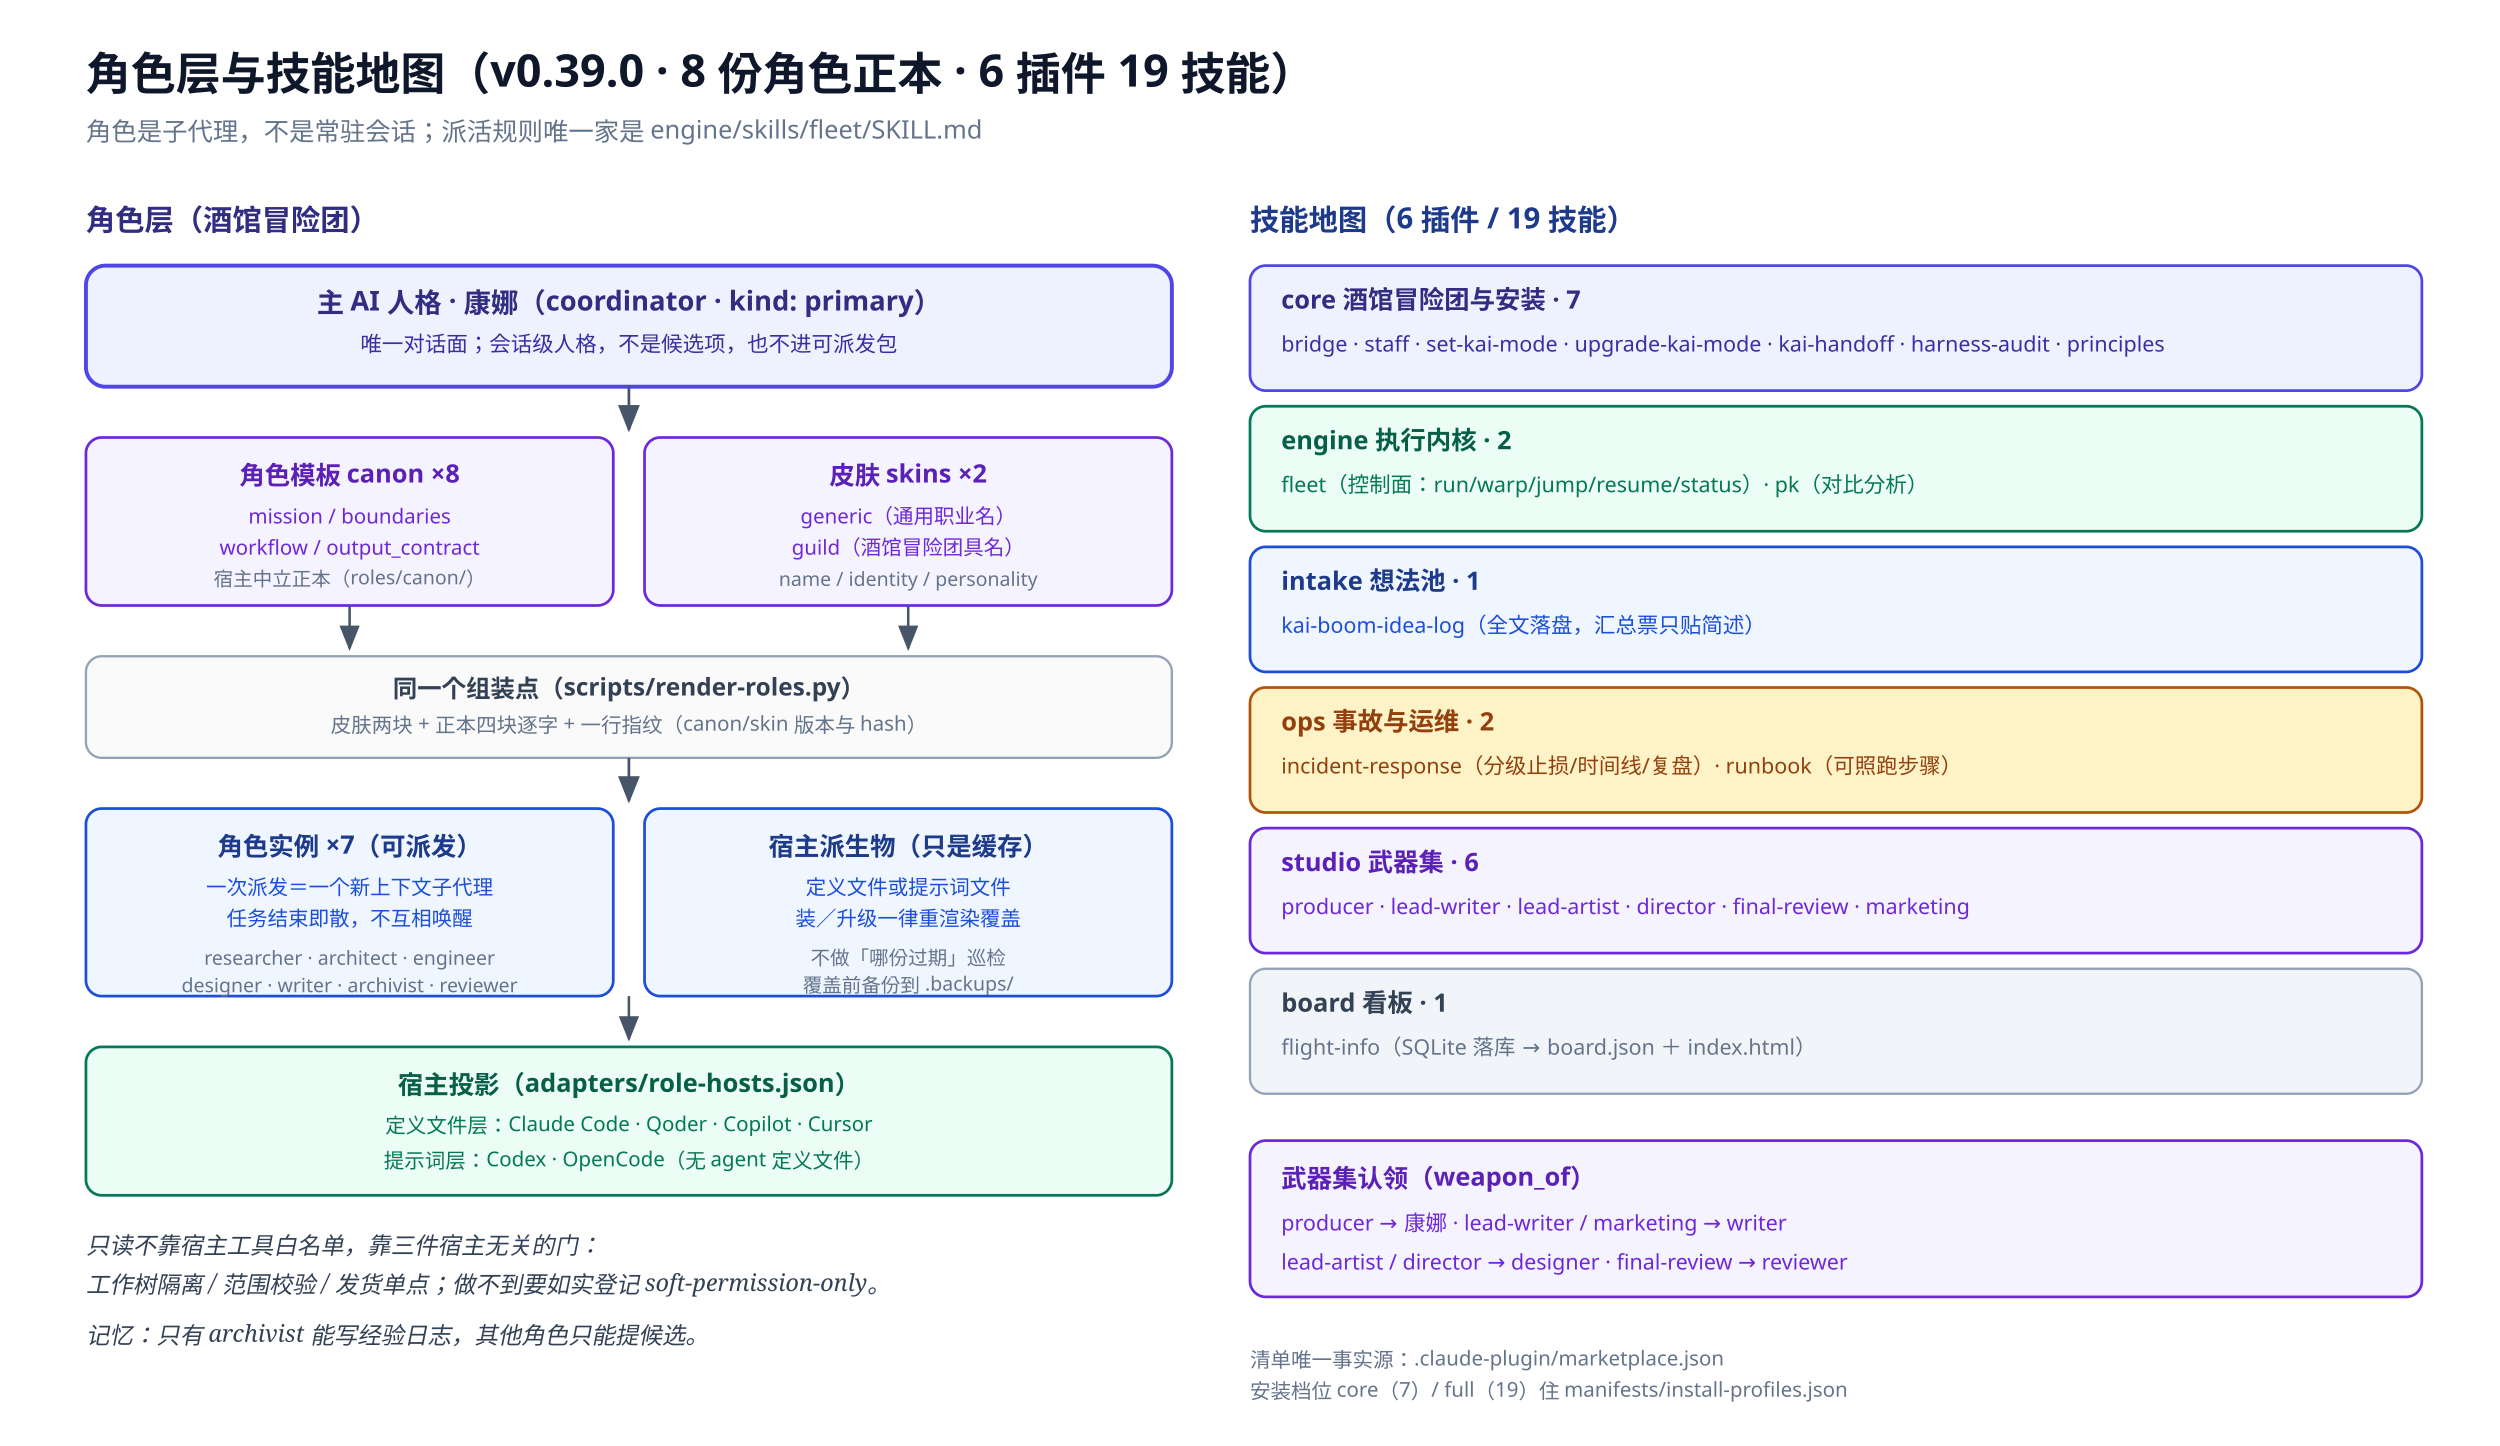
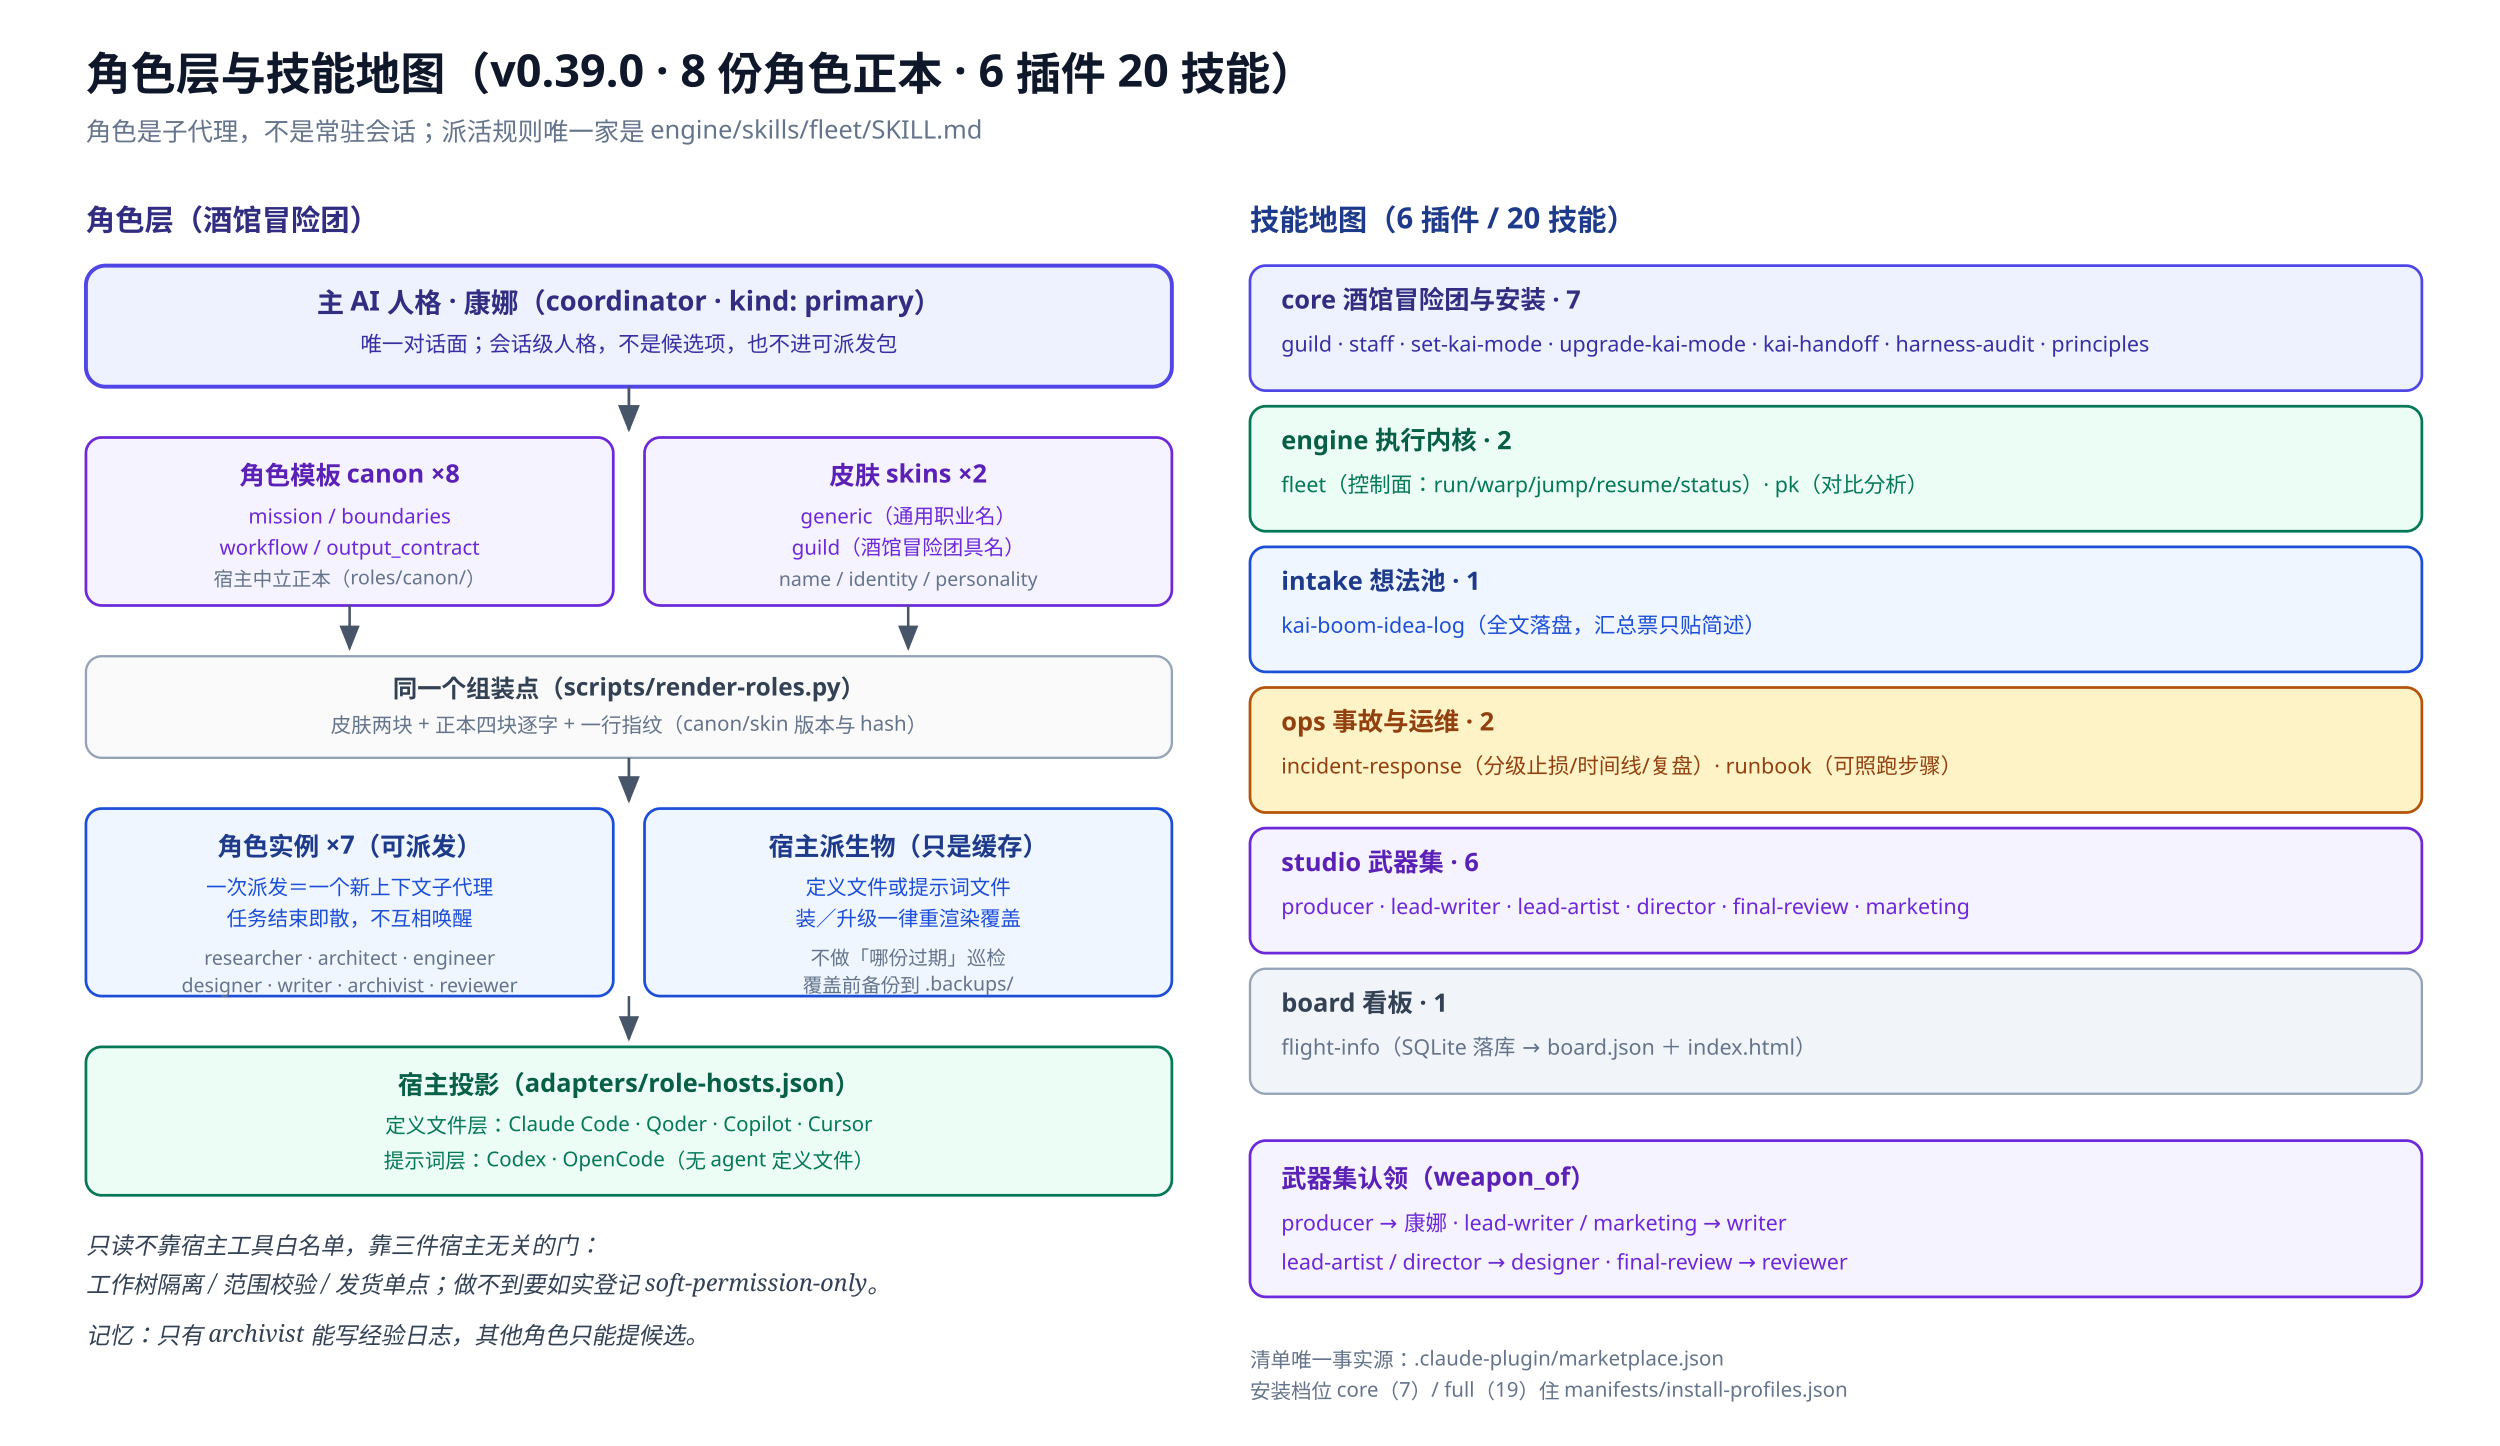
<svg xmlns="http://www.w3.org/2000/svg" width="1280" height="740" viewBox="0 0 1280 740" role="img" aria-labelledby="kaimode-roles-title kaimode-roles-desc" font-family="Segoe UI, PingFang SC, sans-serif">
  <defs>
    <marker id="kmro-ar" markerWidth="10" markerHeight="8" refX="9" refY="4" orient="auto">
      <path d="M0,0 L10,4 L0,8 z" fill="#475569" />
    </marker>
  </defs>
-   <text x="44" y="46" font-size="23" font-weight="bold" fill="#0f172a">角色层与技能地图（v0.39.0 · 8 份角色正本 · 6 插件 19 技能）</text>
+   <text x="44" y="46" font-size="23" font-weight="bold" fill="#0f172a">角色层与技能地图（v0.39.0 · 8 份角色正本 · 6 插件 20 技能）</text>
  <text x="44" y="72" font-size="13" fill="#64748b">角色是子代理，不是常驻会话；派活规则唯一家是 engine/skills/fleet/SKILL.md</text>
  <text x="44" y="118" font-size="15" font-weight="bold" fill="#312e81">角色层（酒馆冒险团）</text>
  <rect x="44" y="136" width="556" height="62" rx="10" fill="#eef2ff" stroke="#4f46e5" stroke-width="2" />
  <text x="322" y="160" font-size="14" font-weight="bold" text-anchor="middle" fill="#312e81">主 AI 人格 · 康娜（coordinator · kind: primary）</text>
  <text x="322" y="180" font-size="11" text-anchor="middle" fill="#3730a3">唯一对话面；会话级人格，不是候选项，也不进可派发包</text>
  <line x1="322" y1="198" x2="322" y2="220" stroke="#475569" stroke-width="1.4" marker-end="url(#kmro-ar)" />
  <rect x="44" y="224" width="270" height="86" rx="8" fill="#f5f3ff" stroke="#6d28d9" stroke-width="1.4" />
  <text x="179" y="248" font-size="13" font-weight="bold" text-anchor="middle" fill="#5b21b6">角色模板 canon ×8</text>
  <text x="179" y="268" font-size="10.5" text-anchor="middle" fill="#6d28d9">mission / boundaries</text>
  <text x="179" y="284" font-size="10.5" text-anchor="middle" fill="#6d28d9">workflow / output_contract</text>
  <text x="179" y="300" font-size="10" text-anchor="middle" fill="#64748b">宿主中立正本（roles/canon/）</text>
  <rect x="330" y="224" width="270" height="86" rx="8" fill="#f5f3ff" stroke="#6d28d9" stroke-width="1.4" />
  <text x="465" y="248" font-size="13" font-weight="bold" text-anchor="middle" fill="#5b21b6">皮肤 skins ×2</text>
  <text x="465" y="268" font-size="10.5" text-anchor="middle" fill="#6d28d9">generic（通用职业名）</text>
  <text x="465" y="284" font-size="10.5" text-anchor="middle" fill="#6d28d9">guild（酒馆冒险团具名）</text>
  <text x="465" y="300" font-size="10" text-anchor="middle" fill="#64748b">name / identity / personality</text>
  <line x1="179" y1="310" x2="179" y2="332" stroke="#475569" stroke-width="1.3" marker-end="url(#kmro-ar)" />
  <line x1="465" y1="310" x2="465" y2="332" stroke="#475569" stroke-width="1.3" marker-end="url(#kmro-ar)" />
  <rect x="44" y="336" width="556" height="52" rx="8" fill="#fafafa" stroke="#94a3b8" stroke-width="1.2" />
  <text x="322" y="357" font-size="12.5" font-weight="bold" text-anchor="middle" fill="#334155">同一个组装点（scripts/render-roles.py）</text>
  <text x="322" y="375" font-size="10.5" text-anchor="middle" fill="#64748b">皮肤两块 + 正本四块逐字 + 一行指纹（canon/skin 版本与 hash）</text>
  <line x1="322" y1="388" x2="322" y2="410" stroke="#475569" stroke-width="1.4" marker-end="url(#kmro-ar)" />
  <rect x="44" y="414" width="270" height="96" rx="8" fill="#eff6ff" stroke="#1d4ed8" stroke-width="1.4" />
  <text x="179" y="438" font-size="13" font-weight="bold" text-anchor="middle" fill="#1e3a8a">角色实例 ×7（可派发）</text>
  <text x="179" y="458" font-size="10.5" text-anchor="middle" fill="#1d4ed8">一次派发＝一个新上下文子代理</text>
  <text x="179" y="474" font-size="10.5" text-anchor="middle" fill="#1d4ed8">任务结束即散，不互相唤醒</text>
  <text x="179" y="494" font-size="10" text-anchor="middle" fill="#64748b">researcher · architect · engineer</text>
  <text x="179" y="508" font-size="10" text-anchor="middle" fill="#64748b">designer · writer · archivist · reviewer</text>
  <rect x="330" y="414" width="270" height="96" rx="8" fill="#eff6ff" stroke="#1d4ed8" stroke-width="1.4" />
  <text x="465" y="438" font-size="13" font-weight="bold" text-anchor="middle" fill="#1e3a8a">宿主派生物（只是缓存）</text>
  <text x="465" y="458" font-size="10.5" text-anchor="middle" fill="#1d4ed8">定义文件或提示词文件</text>
  <text x="465" y="474" font-size="10.5" text-anchor="middle" fill="#1d4ed8">装／升级一律重渲染覆盖</text>
  <text x="465" y="494" font-size="10" text-anchor="middle" fill="#64748b">不做「哪份过期」巡检</text>
  <text x="465" y="508" font-size="10" text-anchor="middle" fill="#64748b">覆盖前备份到 .backups/</text>
  <line x1="322" y1="510" x2="322" y2="532" stroke="#475569" stroke-width="1.3" marker-end="url(#kmro-ar)" />
  <rect x="44" y="536" width="556" height="76" rx="8" fill="#ecfdf5" stroke="#047857" stroke-width="1.4" />
  <text x="322" y="560" font-size="13" font-weight="bold" text-anchor="middle" fill="#065f46">宿主投影（adapters/role-hosts.json）</text>
  <text x="322" y="580" font-size="10.5" text-anchor="middle" fill="#047857">定义文件层：Claude Code · Qoder · Copilot · Cursor</text>
  <text x="322" y="598" font-size="10.5" text-anchor="middle" fill="#047857">提示词层：Codex · OpenCode（无 agent 定义文件）</text>
  <g font-family="Georgia, serif" font-style="italic" fill="#334155">
    <text x="44" y="642" font-size="12">只读不靠宿主工具白名单，靠三件宿主无关的门：</text>
    <text x="44" y="662" font-size="12">工作树隔离 / 范围校验 / 发货单点；做不到要如实登记 soft-permission-only。</text>
    <text x="44" y="688" font-size="12">记忆：只有 archivist 能写经验日志，其他角色只能提候选。</text>
  </g>
-   <text x="640" y="118" font-size="15" font-weight="bold" fill="#1e3a8a">技能地图（6 插件 / 19 技能）</text>
+   <text x="640" y="118" font-size="15" font-weight="bold" fill="#1e3a8a">技能地图（6 插件 / 20 技能）</text>
  <g font-size="11">
    <rect x="640" y="136" width="600" height="64" rx="8" fill="#eef2ff" stroke="#4f46e5" stroke-width="1.4" />
    <text x="656" y="158" font-size="13" font-weight="bold" fill="#312e81">core 酒馆冒险团与安装 · 7</text>
-     <text x="656" y="180" fill="#3730a3">bridge · staff · set-kai-mode · upgrade-kai-mode · kai-handoff · harness-audit · principles</text>
+     <text x="656" y="180" fill="#3730a3">guild · staff · set-kai-mode · upgrade-kai-mode · kai-handoff · harness-audit · principles</text>
    <rect x="640" y="208" width="600" height="64" rx="8" fill="#ecfdf5" stroke="#047857" stroke-width="1.4" />
    <text x="656" y="230" font-size="13" font-weight="bold" fill="#065f46">engine 执行内核 · 2</text>
    <text x="656" y="252" fill="#047857">fleet（控制面：run/warp/jump/resume/status）· pk（对比分析）</text>
    <rect x="640" y="280" width="600" height="64" rx="8" fill="#eff6ff" stroke="#1d4ed8" stroke-width="1.4" />
    <text x="656" y="302" font-size="13" font-weight="bold" fill="#1e3a8a">intake 想法池 · 1</text>
    <text x="656" y="324" fill="#1d4ed8">kai-boom-idea-log（全文落盘，汇总票只贴简述）</text>
    <rect x="640" y="352" width="600" height="64" rx="8" fill="#fef3c7" stroke="#b45309" stroke-width="1.4" />
    <text x="656" y="374" font-size="13" font-weight="bold" fill="#92400e">ops 事故与运维 · 2</text>
    <text x="656" y="396" fill="#92400e">incident-response（分级止损/时间线/复盘）· runbook（可照跑步骤）</text>
    <rect x="640" y="424" width="600" height="64" rx="8" fill="#f5f3ff" stroke="#6d28d9" stroke-width="1.4" />
    <text x="656" y="446" font-size="13" font-weight="bold" fill="#5b21b6">studio 武器集 · 6</text>
    <text x="656" y="468" fill="#6d28d9">producer · lead-writer · lead-artist · director · final-review · marketing</text>
    <rect x="640" y="496" width="600" height="64" rx="8" fill="#f1f5f9" stroke="#94a3b8" stroke-width="1.2" />
    <text x="656" y="518" font-size="13" font-weight="bold" fill="#334155">board 看板 · 1</text>
    <text x="656" y="540" fill="#64748b">flight-info（SQLite 落库 → board.json ＋ index.html）</text>
  </g>
  <rect x="640" y="584" width="600" height="80" rx="8" fill="#f5f3ff" stroke="#6d28d9" stroke-width="1.4" />
  <text x="656" y="608" font-size="13" font-weight="bold" fill="#5b21b6">武器集认领（weapon_of）</text>
  <text x="656" y="630" font-size="11" fill="#6d28d9">producer → 康娜 · lead-writer / marketing → writer</text>
  <text x="656" y="650" font-size="11" fill="#6d28d9">lead-artist / director → designer · final-review → reviewer</text>
  <text x="640" y="700" font-size="10.5" fill="#64748b">清单唯一事实源：.claude-plugin/marketplace.json</text>
  <text x="640" y="716" font-size="10.5" fill="#64748b">安装档位 core（7）/ full（19）住 manifests/install-profiles.json</text>
</svg>
